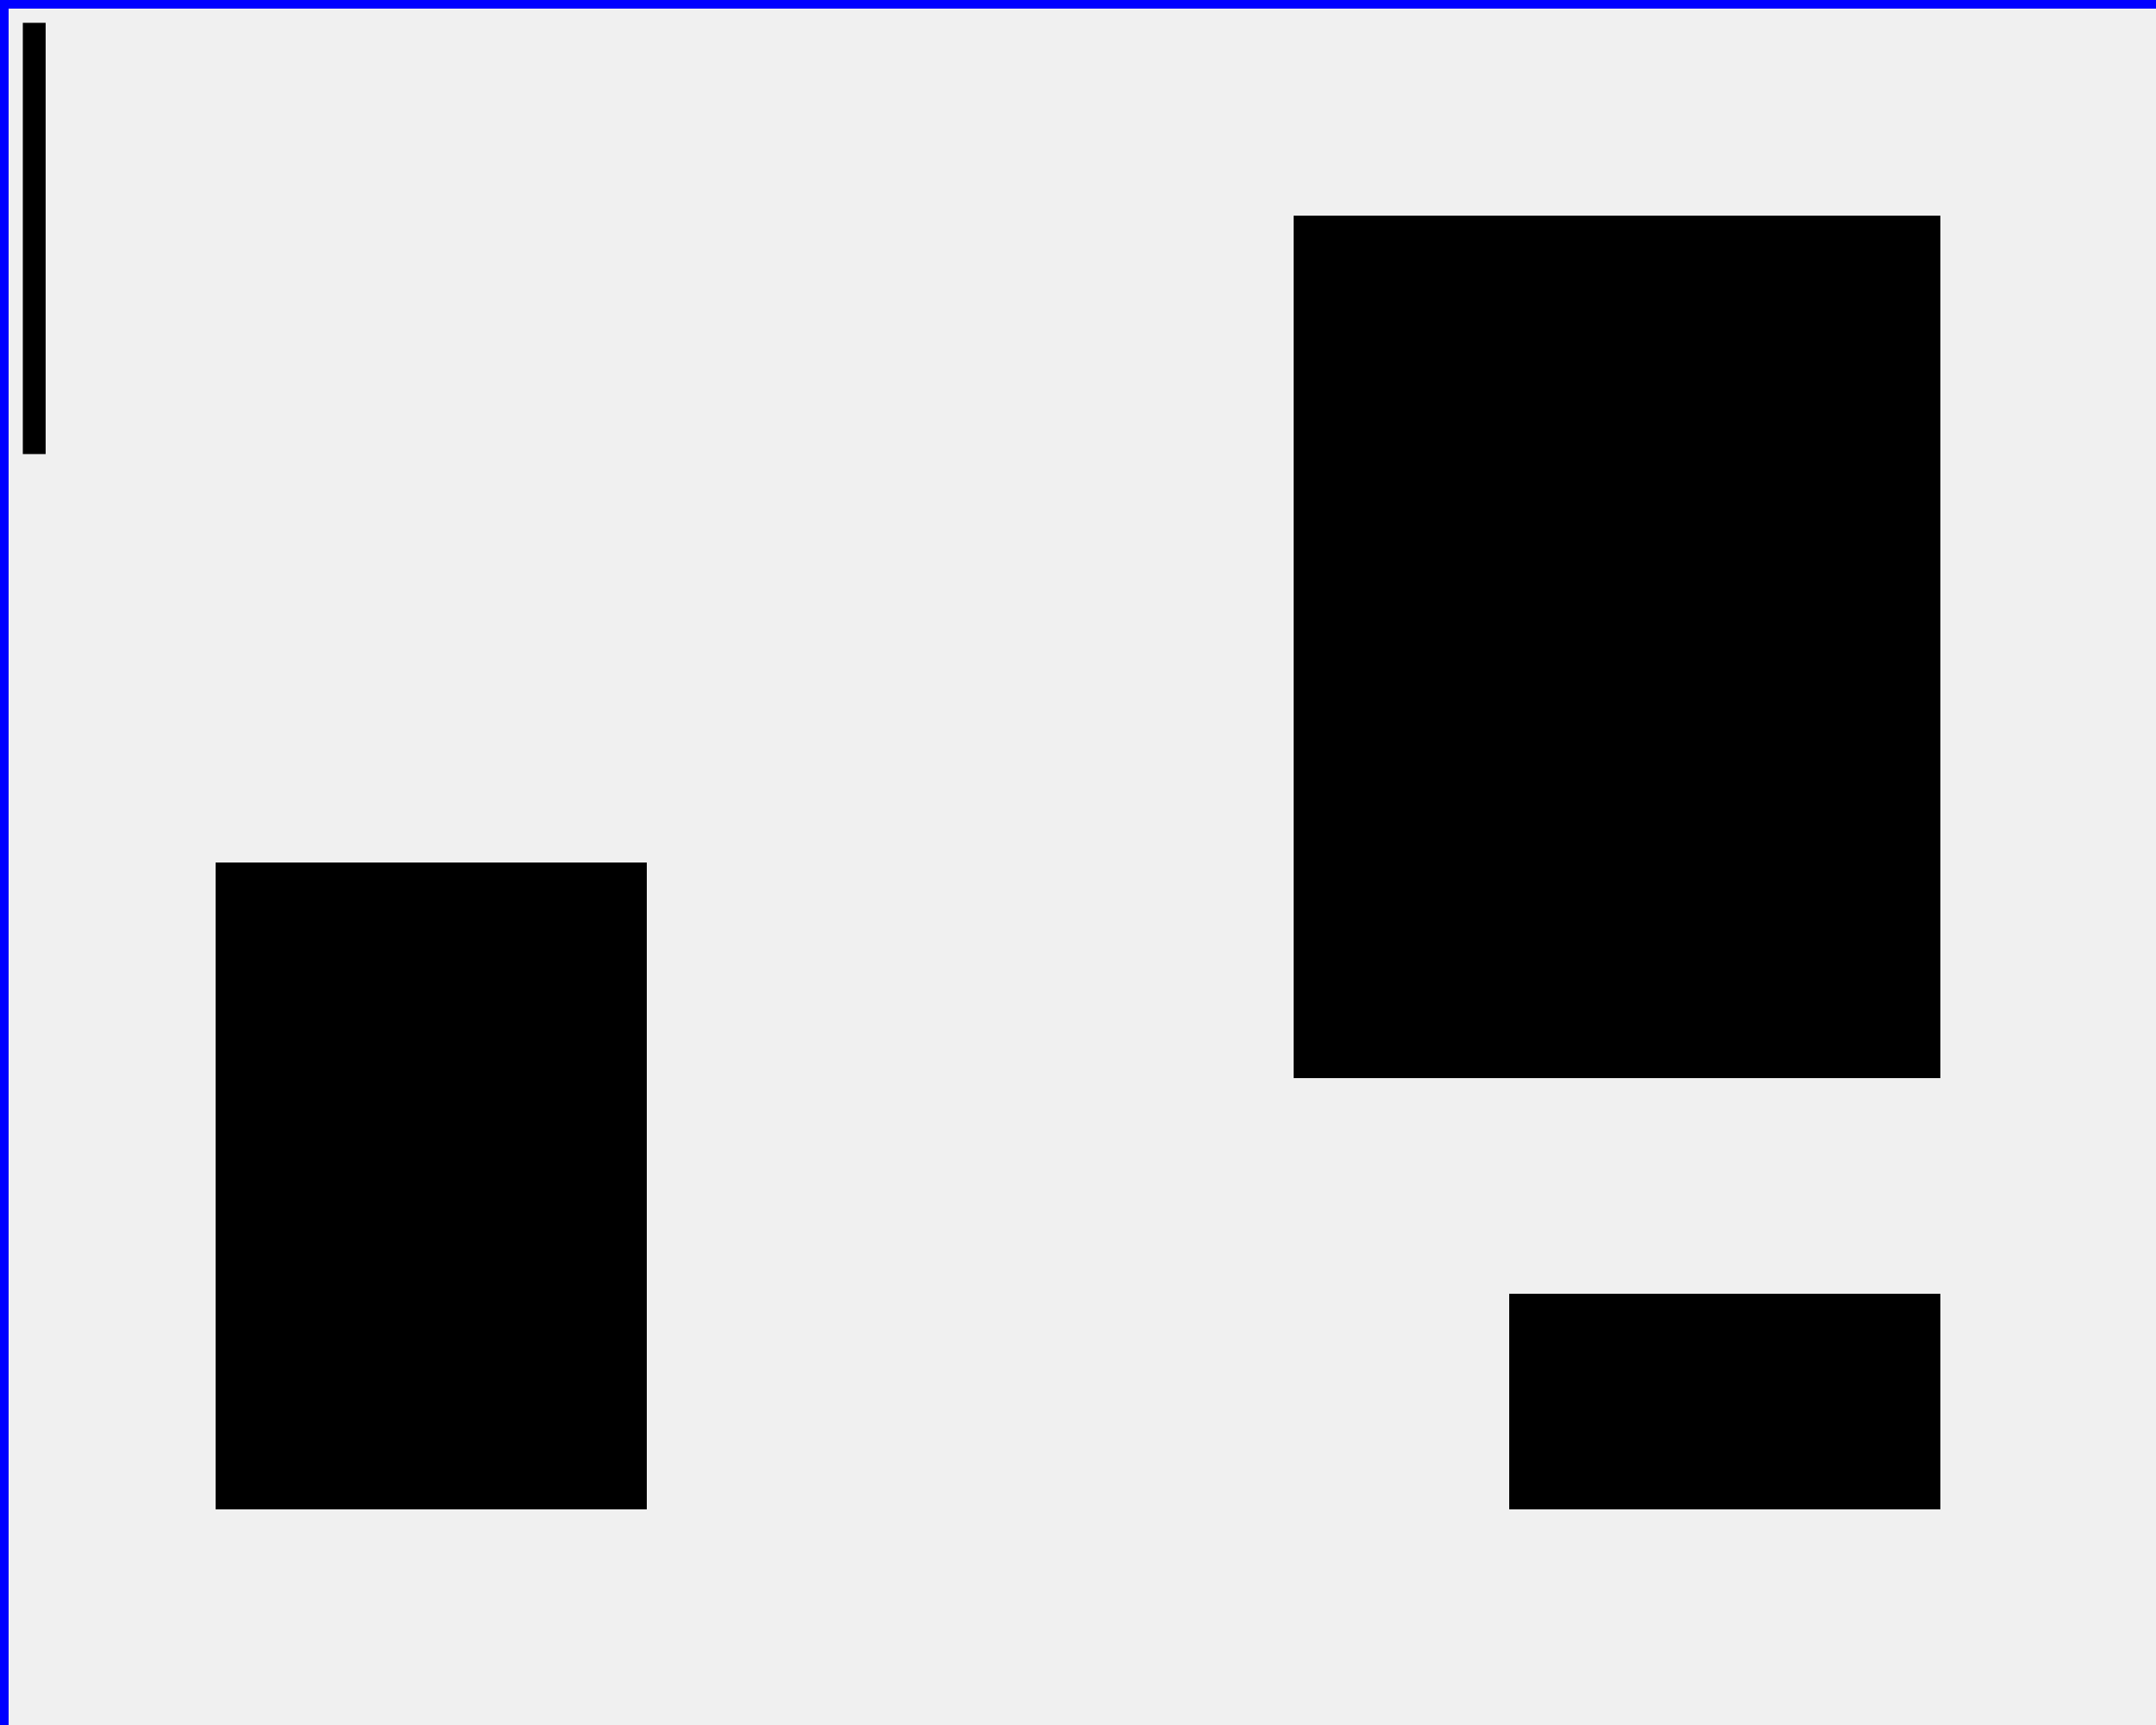
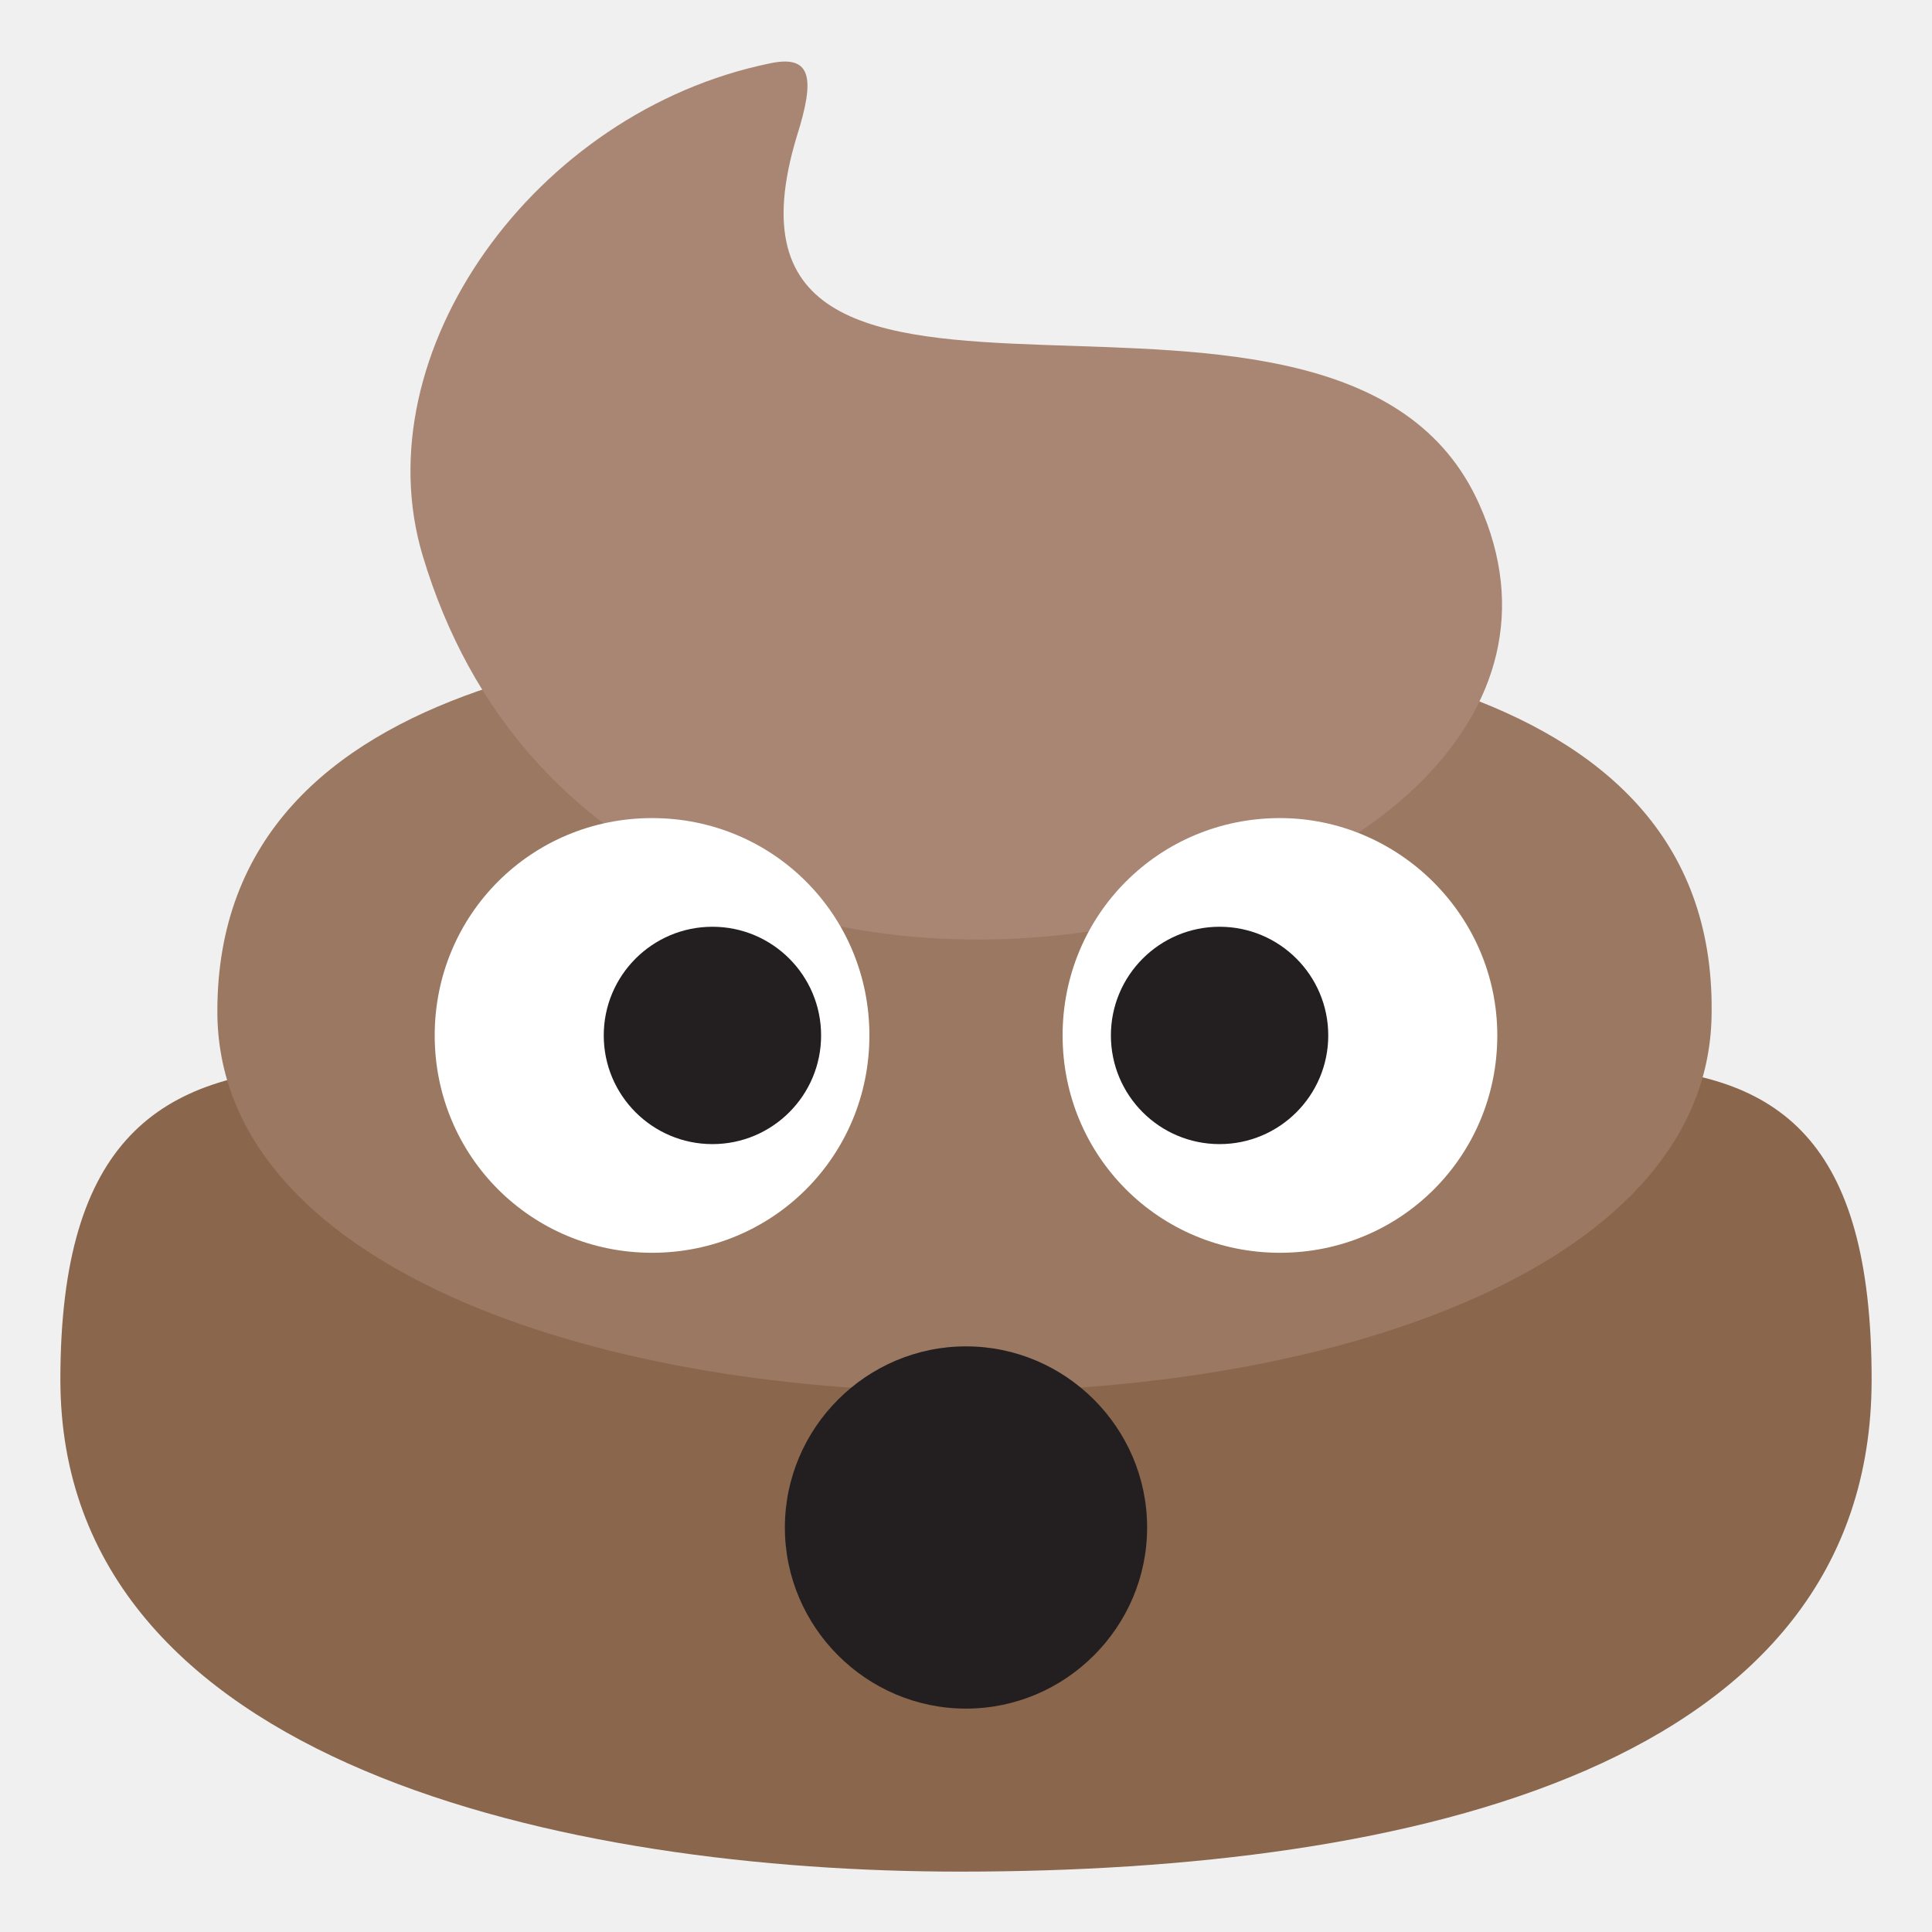
- <svg xmlns="http://www.w3.org/2000/svg" width="5cm" height="4cm" version="1.1">
-   <rect x="2" y="2" width="2" height="1cm" />
-   <g>
-     <rect x="0.5cm" y="2cm" width="1cm" height="1.5cm" />
-     <g>
-       <rect x="3cm" y="0.5cm" width="1.5cm" height="2cm" />
-       <g>
-         <rect x="3.5cm" y="3cm" width="1cm" height="0.5cm" />
-         <g>
-           <rect x=".01cm" y=".01cm" width="5cm" height="4cm" fill="none" stroke="blue" stroke-width=".02cm" />
-         </g>
-       </g>
-     </g>
+ <svg xmlns="http://www.w3.org/2000/svg" viewBox="0 0 64 64" enable-background="new 0 0 64 64">
+   <path d="m32.2 36.9c-17.1 0-30.2-7.1-30.2 8.8 0 12.8 16.9 16.3 29.8 16.3 15 0 30.2-3.5 30.2-16.3 0-15.9-12.2-8.8-29.8-8.8" fill="#89664c" />
+   <path d="m31.7 20.9c-9.6 0-24.5 1.1-24.5 12.6 0 16.8 49.5 16.8 49.5 0 .1-11.5-14.8-12.6-25-12.6" fill="#9b7861" />
+   <path d="m49 16.7c-4.6-10.3-26.4.3-22.6-12.2.6-1.9.5-2.7-.9-2.4-7.8 1.6-13.5 9.6-11.5 16.3 6.4 21.4 41.3 12.3 35-1.7" fill="#a88673" />
+   <path d="m28.8 34.3c0 4-3.2 7.2-7.2 7.2-4 0-7.2-3.2-7.2-7.2 0-4 3.2-7.2 7.2-7.2 4 0 7.2 3.2 7.2 7.2" fill="#fff" />
+   <circle cx="23.6" cy="34.3" r="3.6" fill="#231f20" />
+   <path d="m49.6 34.3c0 4-3.2 7.2-7.2 7.2-4 0-7.2-3.2-7.2-7.2 0-4 3.2-7.2 7.2-7.2 3.9 0 7.2 3.2 7.2 7.2" fill="#fff" />
+   <g fill="#231f20">
+     <circle cx="40.4" cy="34.3" r="3.6" />
+     <path d="m38 50.6c0 3.3-2.7 6-6 6-3.3 0-6-2.7-6-6 0-3.3 2.7-6 6-6 3.3 0 6 2.7 6 6" />
  </g>
</svg>
